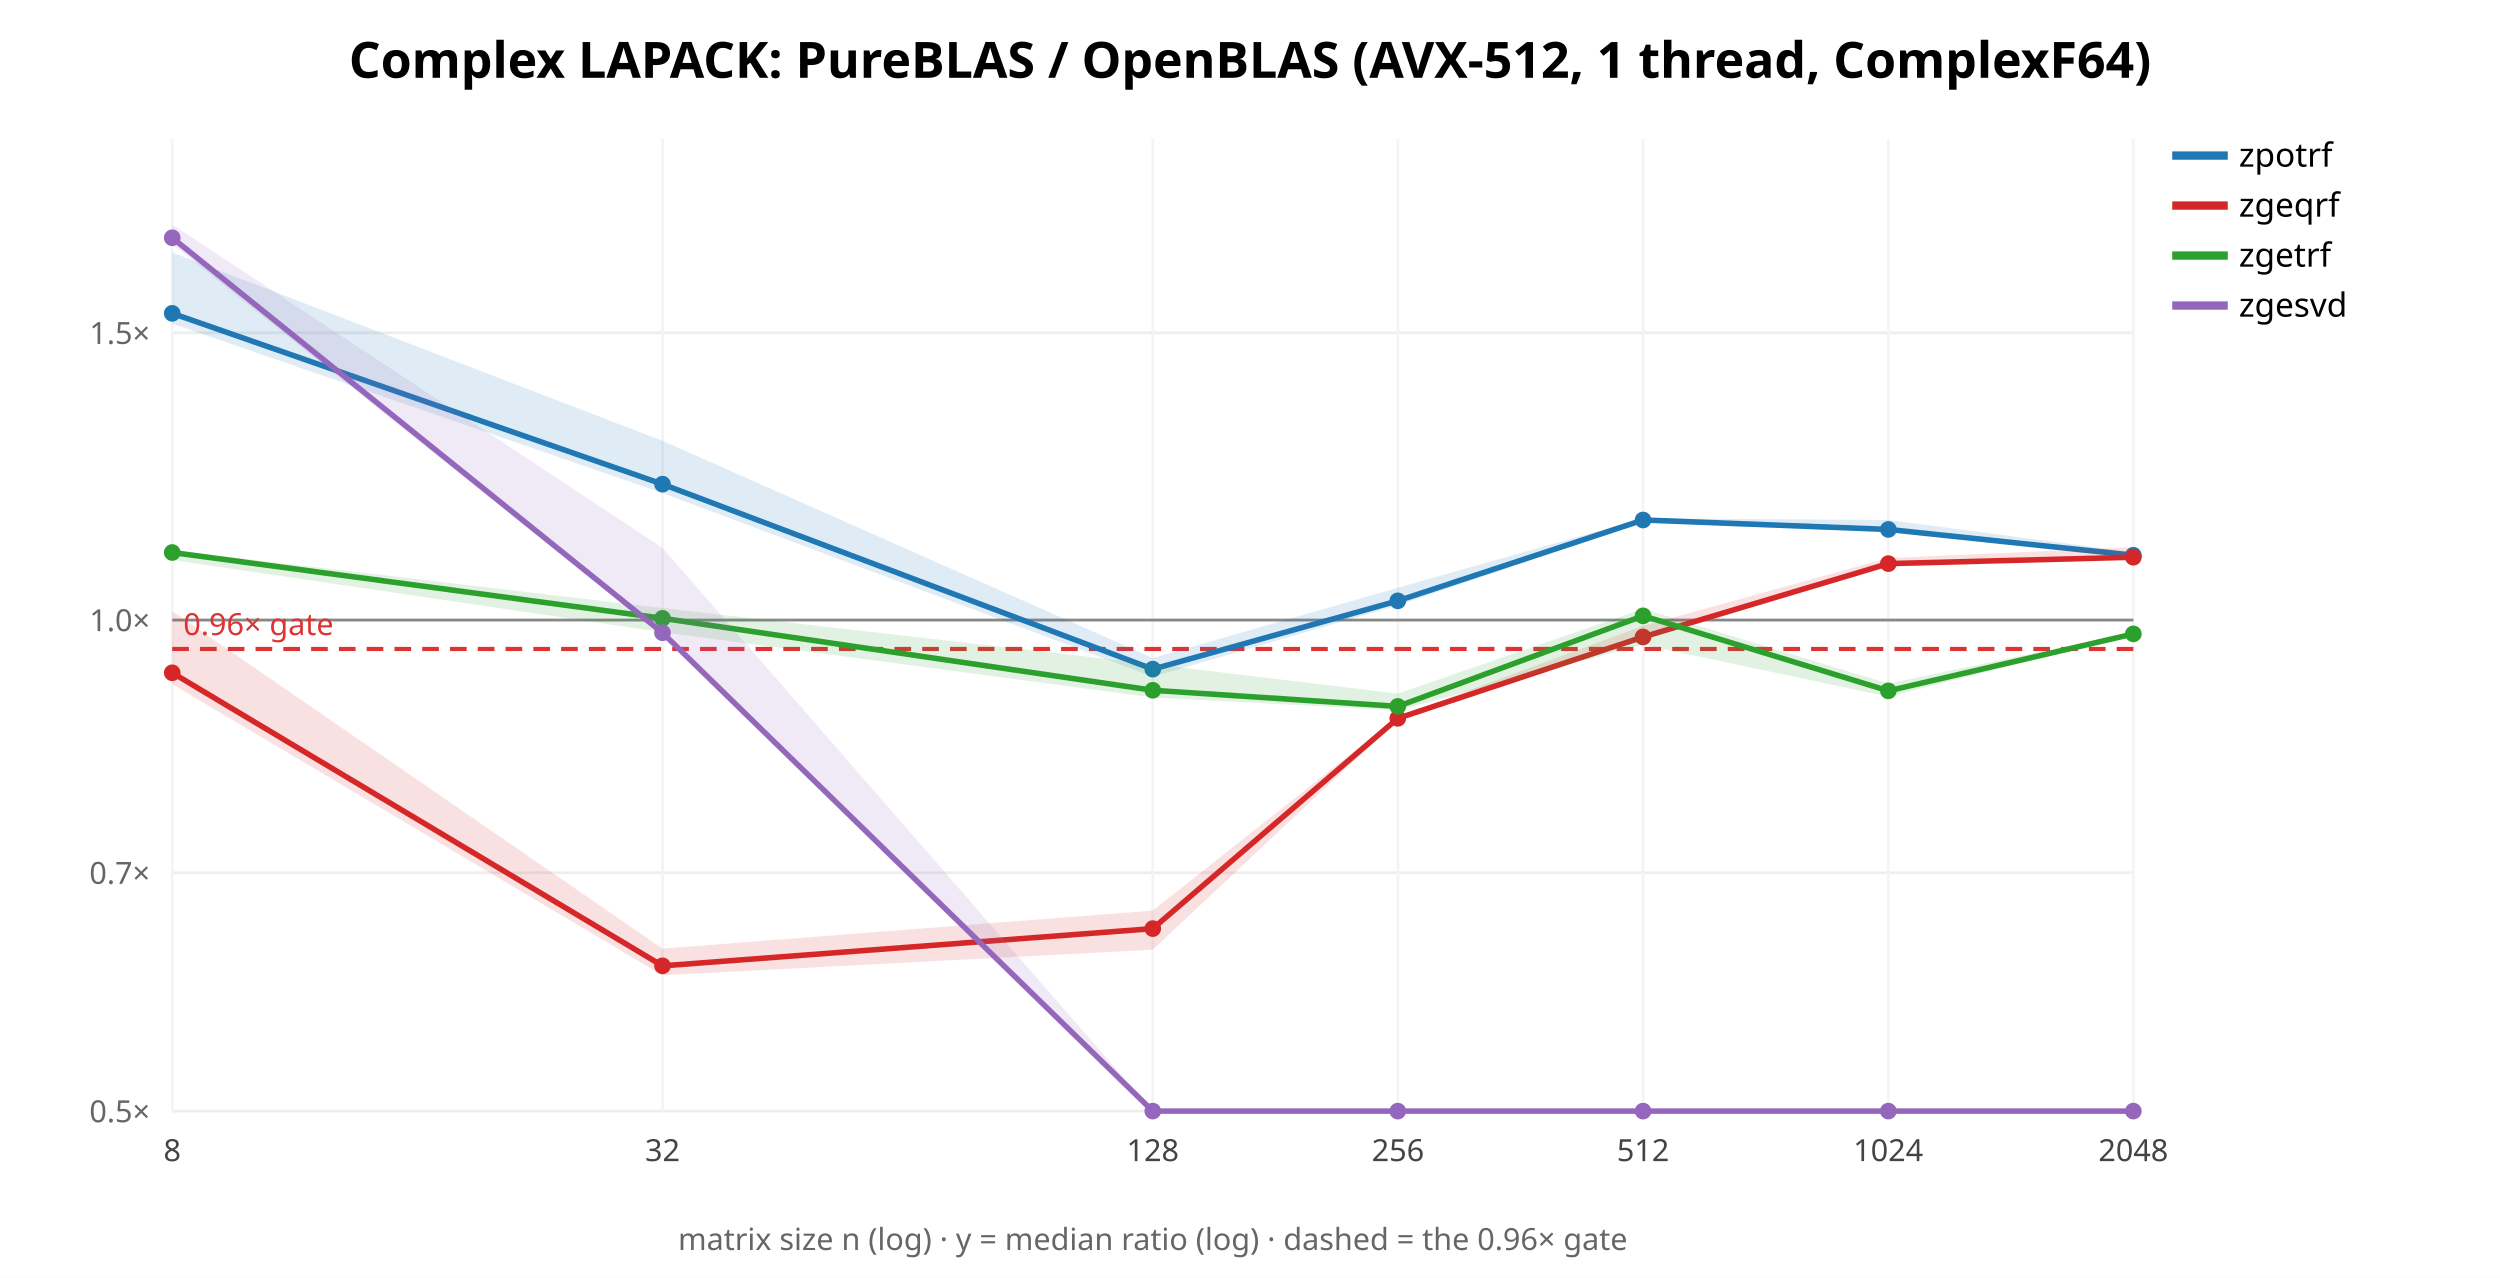
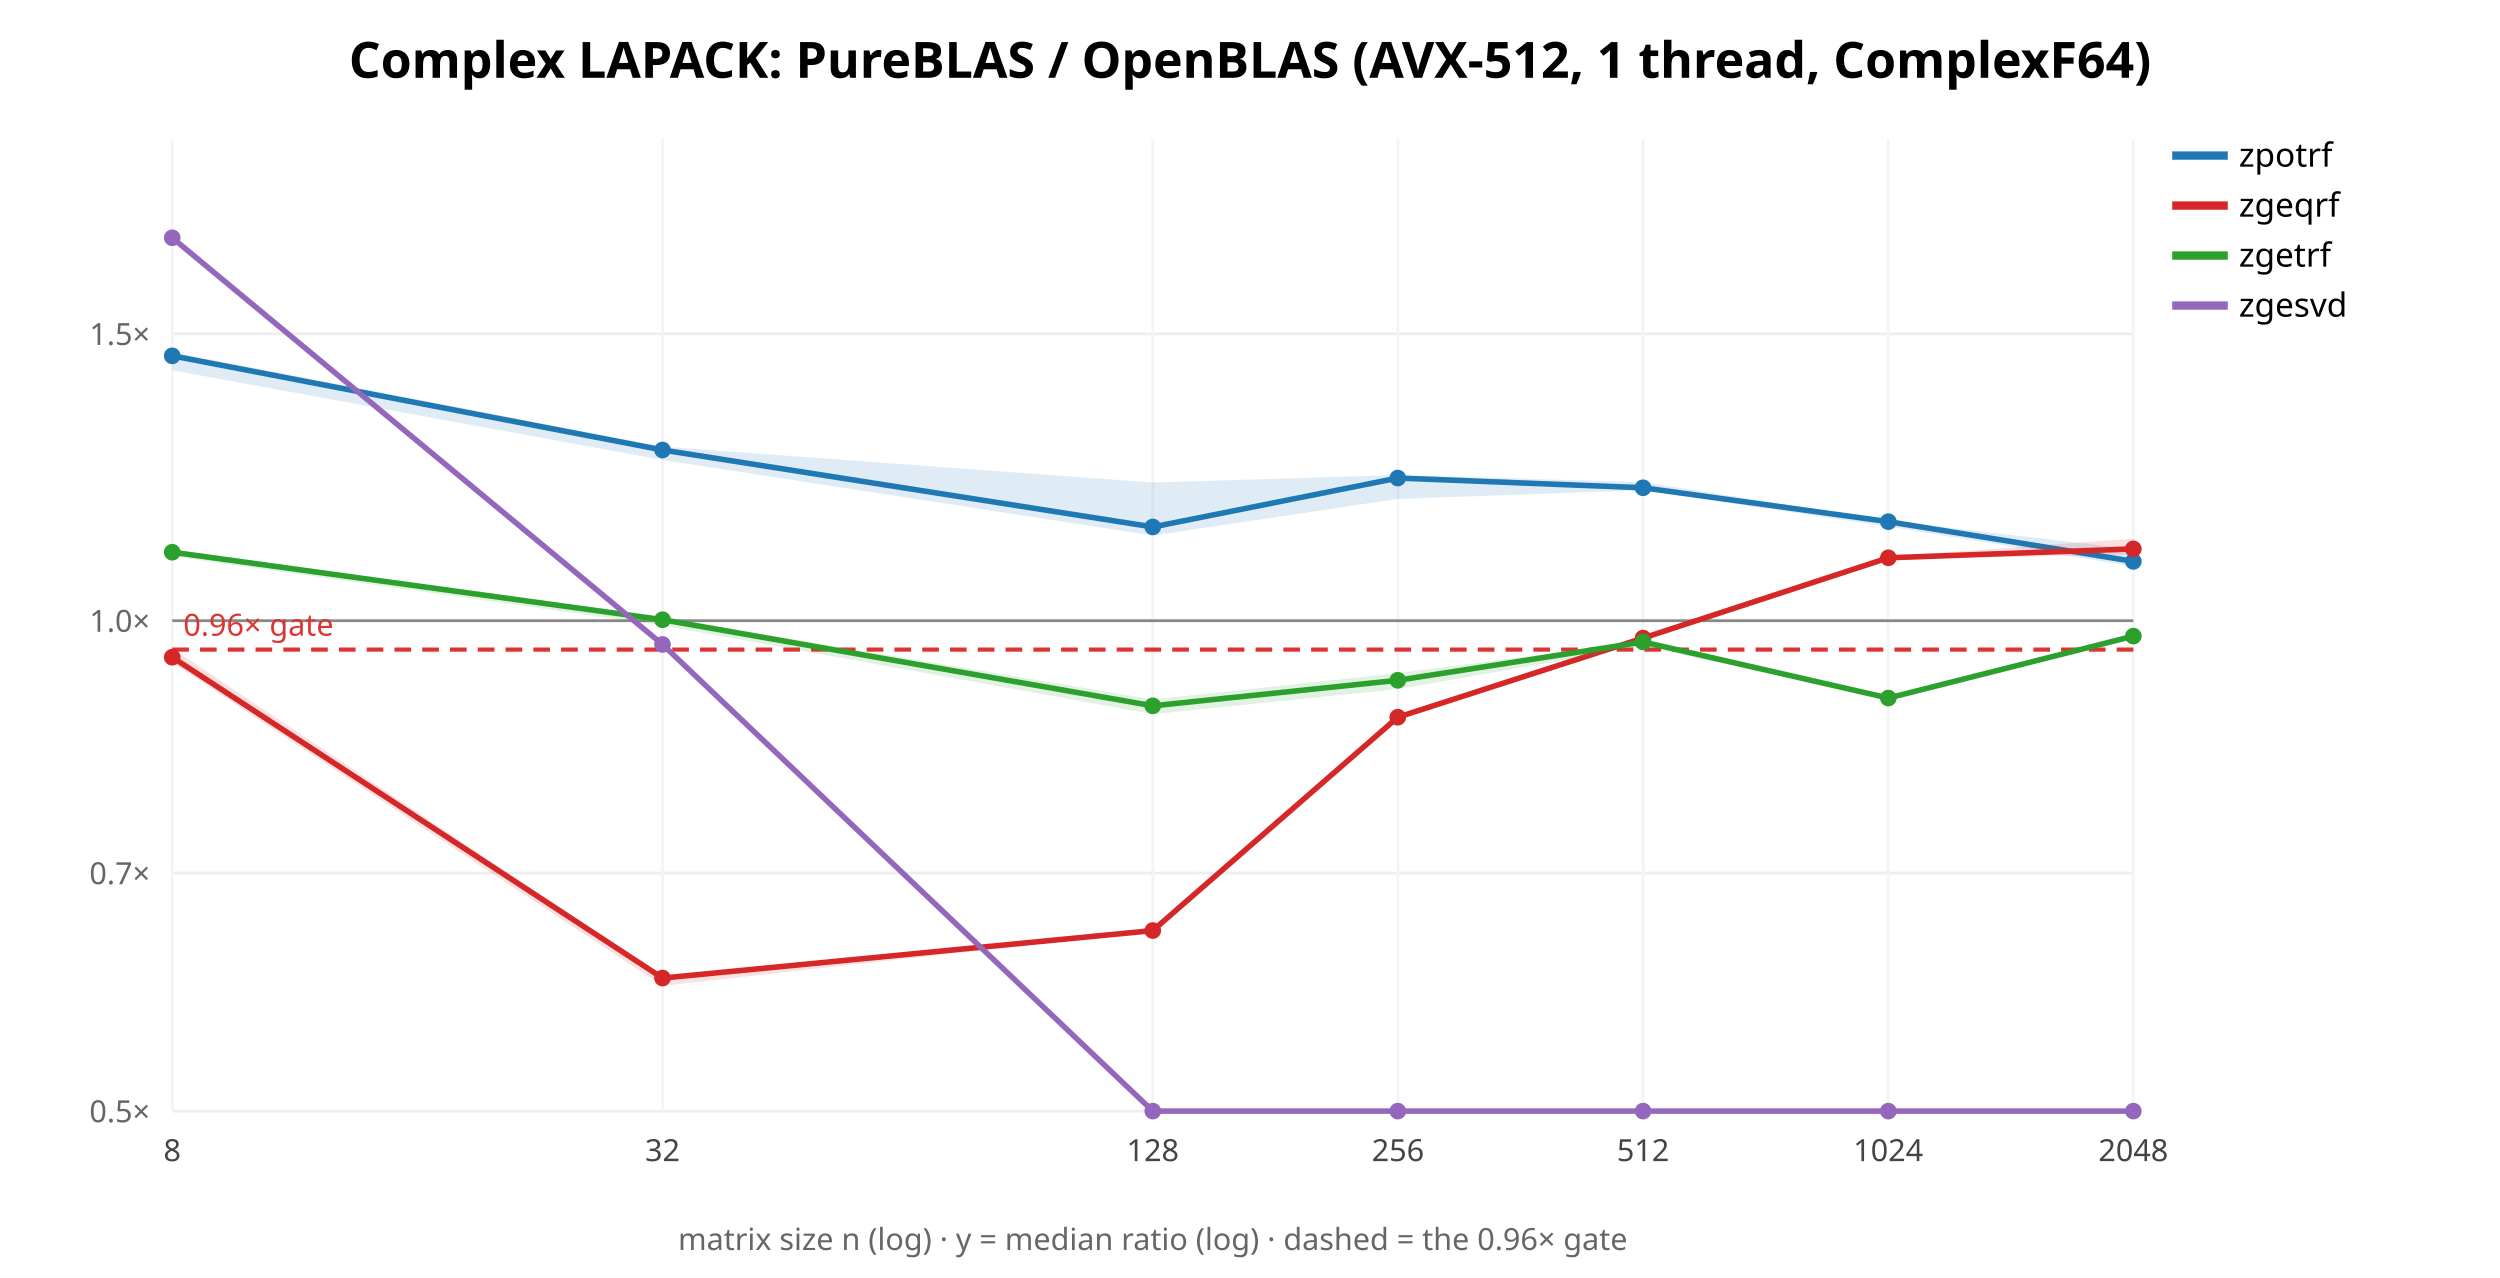
<svg xmlns="http://www.w3.org/2000/svg" width="900" height="460" font-family="sans-serif">
  <rect width="900" height="460" fill="white" />
  <text x="450.0" y="28" text-anchor="middle" font-size="18" font-weight="bold">Complex LAPACK: PureBLAS / OpenBLAS (AVX-512, 1 thread, ComplexF64)</text>
  <line x1="62" y1="400.0" x2="768" y2="400.0" stroke="#eee" />
  <text x="54" y="404.0" text-anchor="end" font-size="11" fill="#666">0.5×</text>
-   <line x1="62" y1="314.186" x2="768" y2="314.186" stroke="#eee" />
-   <text x="54" y="318.186" text-anchor="end" font-size="11" fill="#666">0.7×</text>
-   <line x1="62" y1="223.22" x2="768" y2="223.22" stroke="#eee" />
-   <text x="54" y="227.22" text-anchor="end" font-size="11" fill="#666">1.0×</text>
-   <line x1="62" y1="119.81" x2="768" y2="119.81" stroke="#eee" />
-   <text x="54" y="123.81" text-anchor="end" font-size="11" fill="#666">1.5×</text>
+   <line x1="62" y1="314.301" x2="768" y2="314.301" stroke="#eee" />
+   <text x="54" y="318.301" text-anchor="end" font-size="11" fill="#666">0.7×</text>
+   <line x1="62" y1="223.456" x2="768" y2="223.456" stroke="#eee" />
+   <text x="54" y="227.456" text-anchor="end" font-size="11" fill="#666">1.0×</text>
+   <line x1="62" y1="120.185" x2="768" y2="120.185" stroke="#eee" />
+   <text x="54" y="124.185" text-anchor="end" font-size="11" fill="#666">1.5×</text>
  <line x1="62.0" y1="50" x2="62.0" y2="400" stroke="#f4f4f4" />
  <text x="62.0" y="418" text-anchor="middle" font-size="11" fill="#444">8</text>
  <line x1="238.5" y1="50" x2="238.5" y2="400" stroke="#f4f4f4" />
  <text x="238.5" y="418" text-anchor="middle" font-size="11" fill="#444">32</text>
  <line x1="415.0" y1="50" x2="415.0" y2="400" stroke="#f4f4f4" />
  <text x="415.0" y="418" text-anchor="middle" font-size="11" fill="#444">128</text>
  <line x1="503.25" y1="50" x2="503.25" y2="400" stroke="#f4f4f4" />
  <text x="503.25" y="418" text-anchor="middle" font-size="11" fill="#444">256</text>
  <line x1="591.5" y1="50" x2="591.5" y2="400" stroke="#f4f4f4" />
  <text x="591.5" y="418" text-anchor="middle" font-size="11" fill="#444">512</text>
  <line x1="679.75" y1="50" x2="679.75" y2="400" stroke="#f4f4f4" />
  <text x="679.75" y="418" text-anchor="middle" font-size="11" fill="#444">1024</text>
  <line x1="768.0" y1="50" x2="768.0" y2="400" stroke="#f4f4f4" />
  <text x="768.0" y="418" text-anchor="middle" font-size="11" fill="#444">2048</text>
-   <line x1="62" y1="223.22" x2="768" y2="223.22" stroke="#888" />
-   <line x1="62" y1="233.631" x2="768" y2="233.631" stroke="#d33" stroke-width="1.5" stroke-dasharray="6 4" />
-   <text x="66" y="228.631" font-size="11" fill="#d33">0.96× gate</text>
-   <polygon points="62.0,90.9 238.5,158.7 415.0,236.9 503.2,211.6 591.5,186.6 679.8,187.2 768.0,198.8 768.0,200.1 679.8,191.6 591.5,188.1 503.2,217.9 415.0,243.6 238.5,177.5 62.0,116.5" fill="#1f77b4" opacity="0.14" stroke="none" />
-   <polyline points="62.0,112.8 238.5,174.3 415.0,240.9 503.2,216.3 591.5,187.2 679.8,190.6 768.0,199.9" fill="none" stroke="#1f77b4" stroke-width="2" />
-   <circle cx="62.0" cy="112.8" r="3" fill="#1f77b4" />
-   <circle cx="238.5" cy="174.3" r="3" fill="#1f77b4" />
-   <circle cx="415.0" cy="240.9" r="3" fill="#1f77b4" />
-   <circle cx="503.2" cy="216.3" r="3" fill="#1f77b4" />
-   <circle cx="591.5" cy="187.2" r="3" fill="#1f77b4" />
-   <circle cx="679.8" cy="190.6" r="3" fill="#1f77b4" />
-   <circle cx="768.0" cy="199.9" r="3" fill="#1f77b4" />
+   <line x1="62" y1="223.456" x2="768" y2="223.456" stroke="#888" />
+   <line x1="62" y1="233.853" x2="768" y2="233.853" stroke="#d33" stroke-width="1.5" stroke-dasharray="6 4" />
+   <text x="66" y="228.853" font-size="11" fill="#d33">0.96× gate</text>
+   <polygon points="62.0,126.8 238.5,160.8 415.0,173.7 503.2,171.0 591.5,173.6 679.8,187.4 768.0,197.7 768.0,203.9 679.8,189.6 591.5,176.5 503.2,179.6 415.0,192.8 238.5,165.6 62.0,133.3" fill="#1f77b4" opacity="0.14" stroke="none" />
+   <polyline points="62.0,128.1 238.5,162.0 415.0,189.7 503.2,172.1 591.5,175.6 679.8,187.8 768.0,202.1" fill="none" stroke="#1f77b4" stroke-width="2" />
+   <circle cx="62.0" cy="128.1" r="3" fill="#1f77b4" />
+   <circle cx="238.5" cy="162.0" r="3" fill="#1f77b4" />
+   <circle cx="415.0" cy="189.7" r="3" fill="#1f77b4" />
+   <circle cx="503.2" cy="172.1" r="3" fill="#1f77b4" />
+   <circle cx="591.5" cy="175.6" r="3" fill="#1f77b4" />
+   <circle cx="679.8" cy="187.8" r="3" fill="#1f77b4" />
+   <circle cx="768.0" cy="202.1" r="3" fill="#1f77b4" />
  <line x1="782" y1="56" x2="802" y2="56" stroke="#1f77b4" stroke-width="3" />
  <text x="806" y="60" font-size="12">zpotrf</text>
-   <polygon points="62.0,220.0 238.5,341.5 415.0,327.8 503.2,258.0 591.5,225.3 679.8,200.9 768.0,197.0 768.0,201.0 679.8,203.8 591.5,230.2 503.2,259.1 415.0,341.9 238.5,351.1 62.0,246.3" fill="#d62728" opacity="0.14" stroke="none" />
-   <polyline points="62.0,242.2 238.5,347.7 415.0,334.3 503.2,258.6 591.5,229.3 679.8,202.9 768.0,200.6" fill="none" stroke="#d62728" stroke-width="2" />
-   <circle cx="62.0" cy="242.2" r="3" fill="#d62728" />
-   <circle cx="238.5" cy="347.7" r="3" fill="#d62728" />
-   <circle cx="415.0" cy="334.3" r="3" fill="#d62728" />
-   <circle cx="503.2" cy="258.6" r="3" fill="#d62728" />
-   <circle cx="591.5" cy="229.3" r="3" fill="#d62728" />
-   <circle cx="679.8" cy="202.9" r="3" fill="#d62728" />
-   <circle cx="768.0" cy="200.6" r="3" fill="#d62728" />
+   <polygon points="62.0,233.4 238.5,351.4 415.0,334.1 503.2,257.8 591.5,229.6 679.8,200.3 768.0,193.9 768.0,199.7 679.8,201.2 591.5,229.9 503.2,258.7 415.0,335.2 238.5,354.9 62.0,238.5" fill="#d62728" opacity="0.14" stroke="none" />
+   <polyline points="62.0,236.6 238.5,352.1 415.0,335.0 503.2,258.2 591.5,229.7 679.8,200.8 768.0,197.6" fill="none" stroke="#d62728" stroke-width="2" />
+   <circle cx="62.0" cy="236.6" r="3" fill="#d62728" />
+   <circle cx="238.5" cy="352.1" r="3" fill="#d62728" />
+   <circle cx="415.0" cy="335.0" r="3" fill="#d62728" />
+   <circle cx="503.2" cy="258.2" r="3" fill="#d62728" />
+   <circle cx="591.5" cy="229.7" r="3" fill="#d62728" />
+   <circle cx="679.8" cy="200.8" r="3" fill="#d62728" />
+   <circle cx="768.0" cy="197.6" r="3" fill="#d62728" />
  <line x1="782" y1="74" x2="802" y2="74" stroke="#d62728" stroke-width="3" />
  <text x="806" y="78" font-size="12">zgeqrf</text>
-   <polygon points="62.0,198.1 238.5,218.9 415.0,239.1 503.2,249.7 591.5,219.2 679.8,246.1 768.0,227.6 768.0,228.5 679.8,250.8 591.5,232.1 503.2,255.7 415.0,251.1 238.5,227.6 62.0,201.6" fill="#2ca02c" opacity="0.14" stroke="none" />
-   <polyline points="62.0,198.9 238.5,222.6 415.0,248.5 503.2,254.3 591.5,221.7 679.8,248.7 768.0,228.2" fill="none" stroke="#2ca02c" stroke-width="2" />
-   <circle cx="62.0" cy="198.9" r="3" fill="#2ca02c" />
-   <circle cx="238.5" cy="222.6" r="3" fill="#2ca02c" />
-   <circle cx="415.0" cy="248.5" r="3" fill="#2ca02c" />
-   <circle cx="503.2" cy="254.3" r="3" fill="#2ca02c" />
-   <circle cx="591.5" cy="221.7" r="3" fill="#2ca02c" />
-   <circle cx="679.8" cy="248.7" r="3" fill="#2ca02c" />
-   <circle cx="768.0" cy="228.2" r="3" fill="#2ca02c" />
+   <polygon points="62.0,197.8 238.5,222.2 415.0,251.8 503.2,242.3 591.5,230.9 679.8,250.9 768.0,228.7 768.0,229.2 679.8,251.6 591.5,232.7 503.2,248.1 415.0,257.1 238.5,225.2 62.0,200.3" fill="#2ca02c" opacity="0.14" stroke="none" />
+   <polyline points="62.0,198.8 238.5,223.1 415.0,254.1 503.2,244.9 591.5,231.1 679.8,251.3 768.0,229.0" fill="none" stroke="#2ca02c" stroke-width="2" />
+   <circle cx="62.0" cy="198.8" r="3" fill="#2ca02c" />
+   <circle cx="238.5" cy="223.1" r="3" fill="#2ca02c" />
+   <circle cx="415.0" cy="254.1" r="3" fill="#2ca02c" />
+   <circle cx="503.2" cy="244.9" r="3" fill="#2ca02c" />
+   <circle cx="591.5" cy="231.1" r="3" fill="#2ca02c" />
+   <circle cx="679.8" cy="251.3" r="3" fill="#2ca02c" />
+   <circle cx="768.0" cy="229.0" r="3" fill="#2ca02c" />
  <line x1="782" y1="92" x2="802" y2="92" stroke="#2ca02c" stroke-width="3" />
  <text x="806" y="96" font-size="12">zgetrf</text>
-   <polygon points="62.0,80.8 238.5,197.2 415.0,400.0 503.2,400.0 591.5,400.0 679.8,400.0 768.0,400.0 768.0,400.0 679.8,400.0 591.5,400.0 503.2,400.0 415.0,400.0 238.5,228.9 62.0,87.9" fill="#9467bd" opacity="0.14" stroke="none" />
-   <polyline points="62.0,85.6 238.5,227.8 415.0,400.0 503.2,400.0 591.5,400.0 679.8,400.0 768.0,400.0" fill="none" stroke="#9467bd" stroke-width="2" />
+   <polygon points="62.0,84.5 238.5,231.2 415.0,400.0 503.2,400.0 591.5,400.0 679.8,400.0 768.0,400.0 768.0,400.0 679.8,400.0 591.5,400.0 503.2,400.0 415.0,400.0 238.5,232.2 62.0,86.0" fill="#9467bd" opacity="0.14" stroke="none" />
+   <polyline points="62.0,85.6 238.5,232.0 415.0,400.0 503.2,400.0 591.5,400.0 679.8,400.0 768.0,400.0" fill="none" stroke="#9467bd" stroke-width="2" />
  <circle cx="62.0" cy="85.6" r="3" fill="#9467bd" />
-   <circle cx="238.5" cy="227.8" r="3" fill="#9467bd" />
+   <circle cx="238.5" cy="232.0" r="3" fill="#9467bd" />
  <circle cx="415.0" cy="400.0" r="3" fill="#9467bd" />
  <circle cx="503.2" cy="400.0" r="3" fill="#9467bd" />
  <circle cx="591.5" cy="400.0" r="3" fill="#9467bd" />
  <circle cx="679.8" cy="400.0" r="3" fill="#9467bd" />
  <circle cx="768.0" cy="400.0" r="3" fill="#9467bd" />
  <line x1="782" y1="110" x2="802" y2="110" stroke="#9467bd" stroke-width="3" />
  <text x="806" y="114" font-size="12">zgesvd</text>
  <text x="415.0" y="450" text-anchor="middle" font-size="11" fill="#666">matrix size n (log) · y = median ratio (log) · dashed = the 0.96× gate</text>
</svg>
